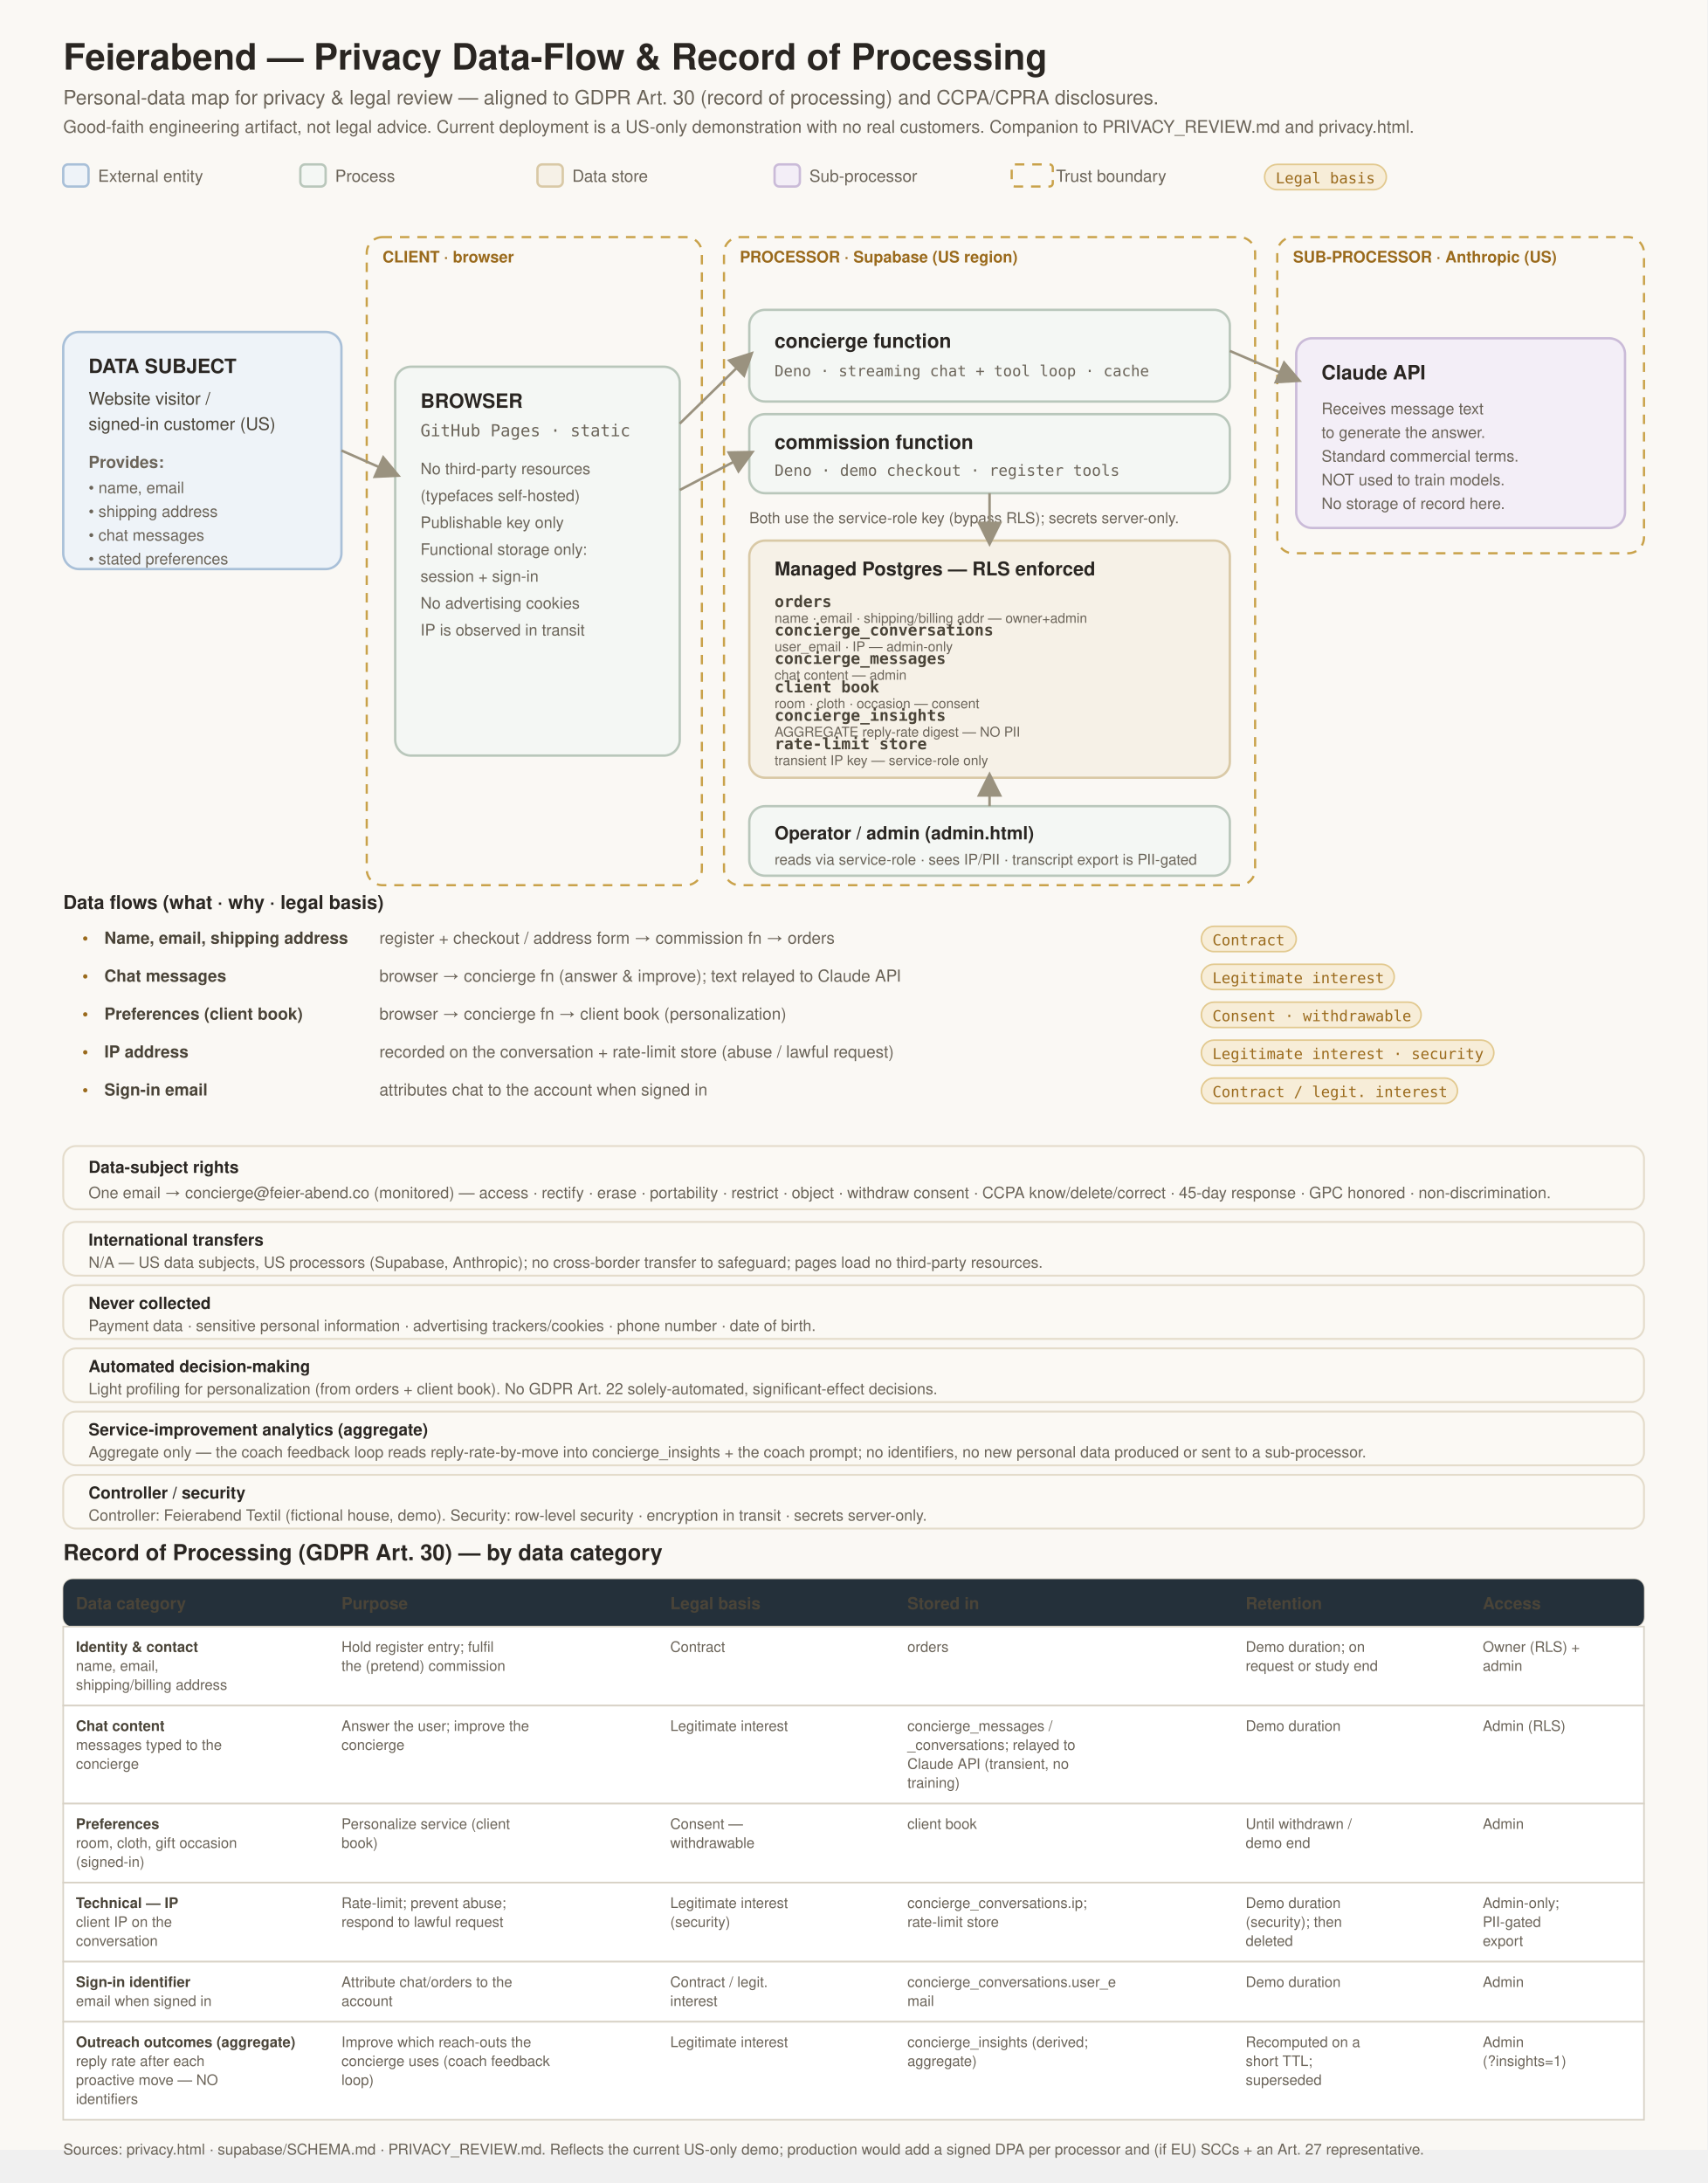
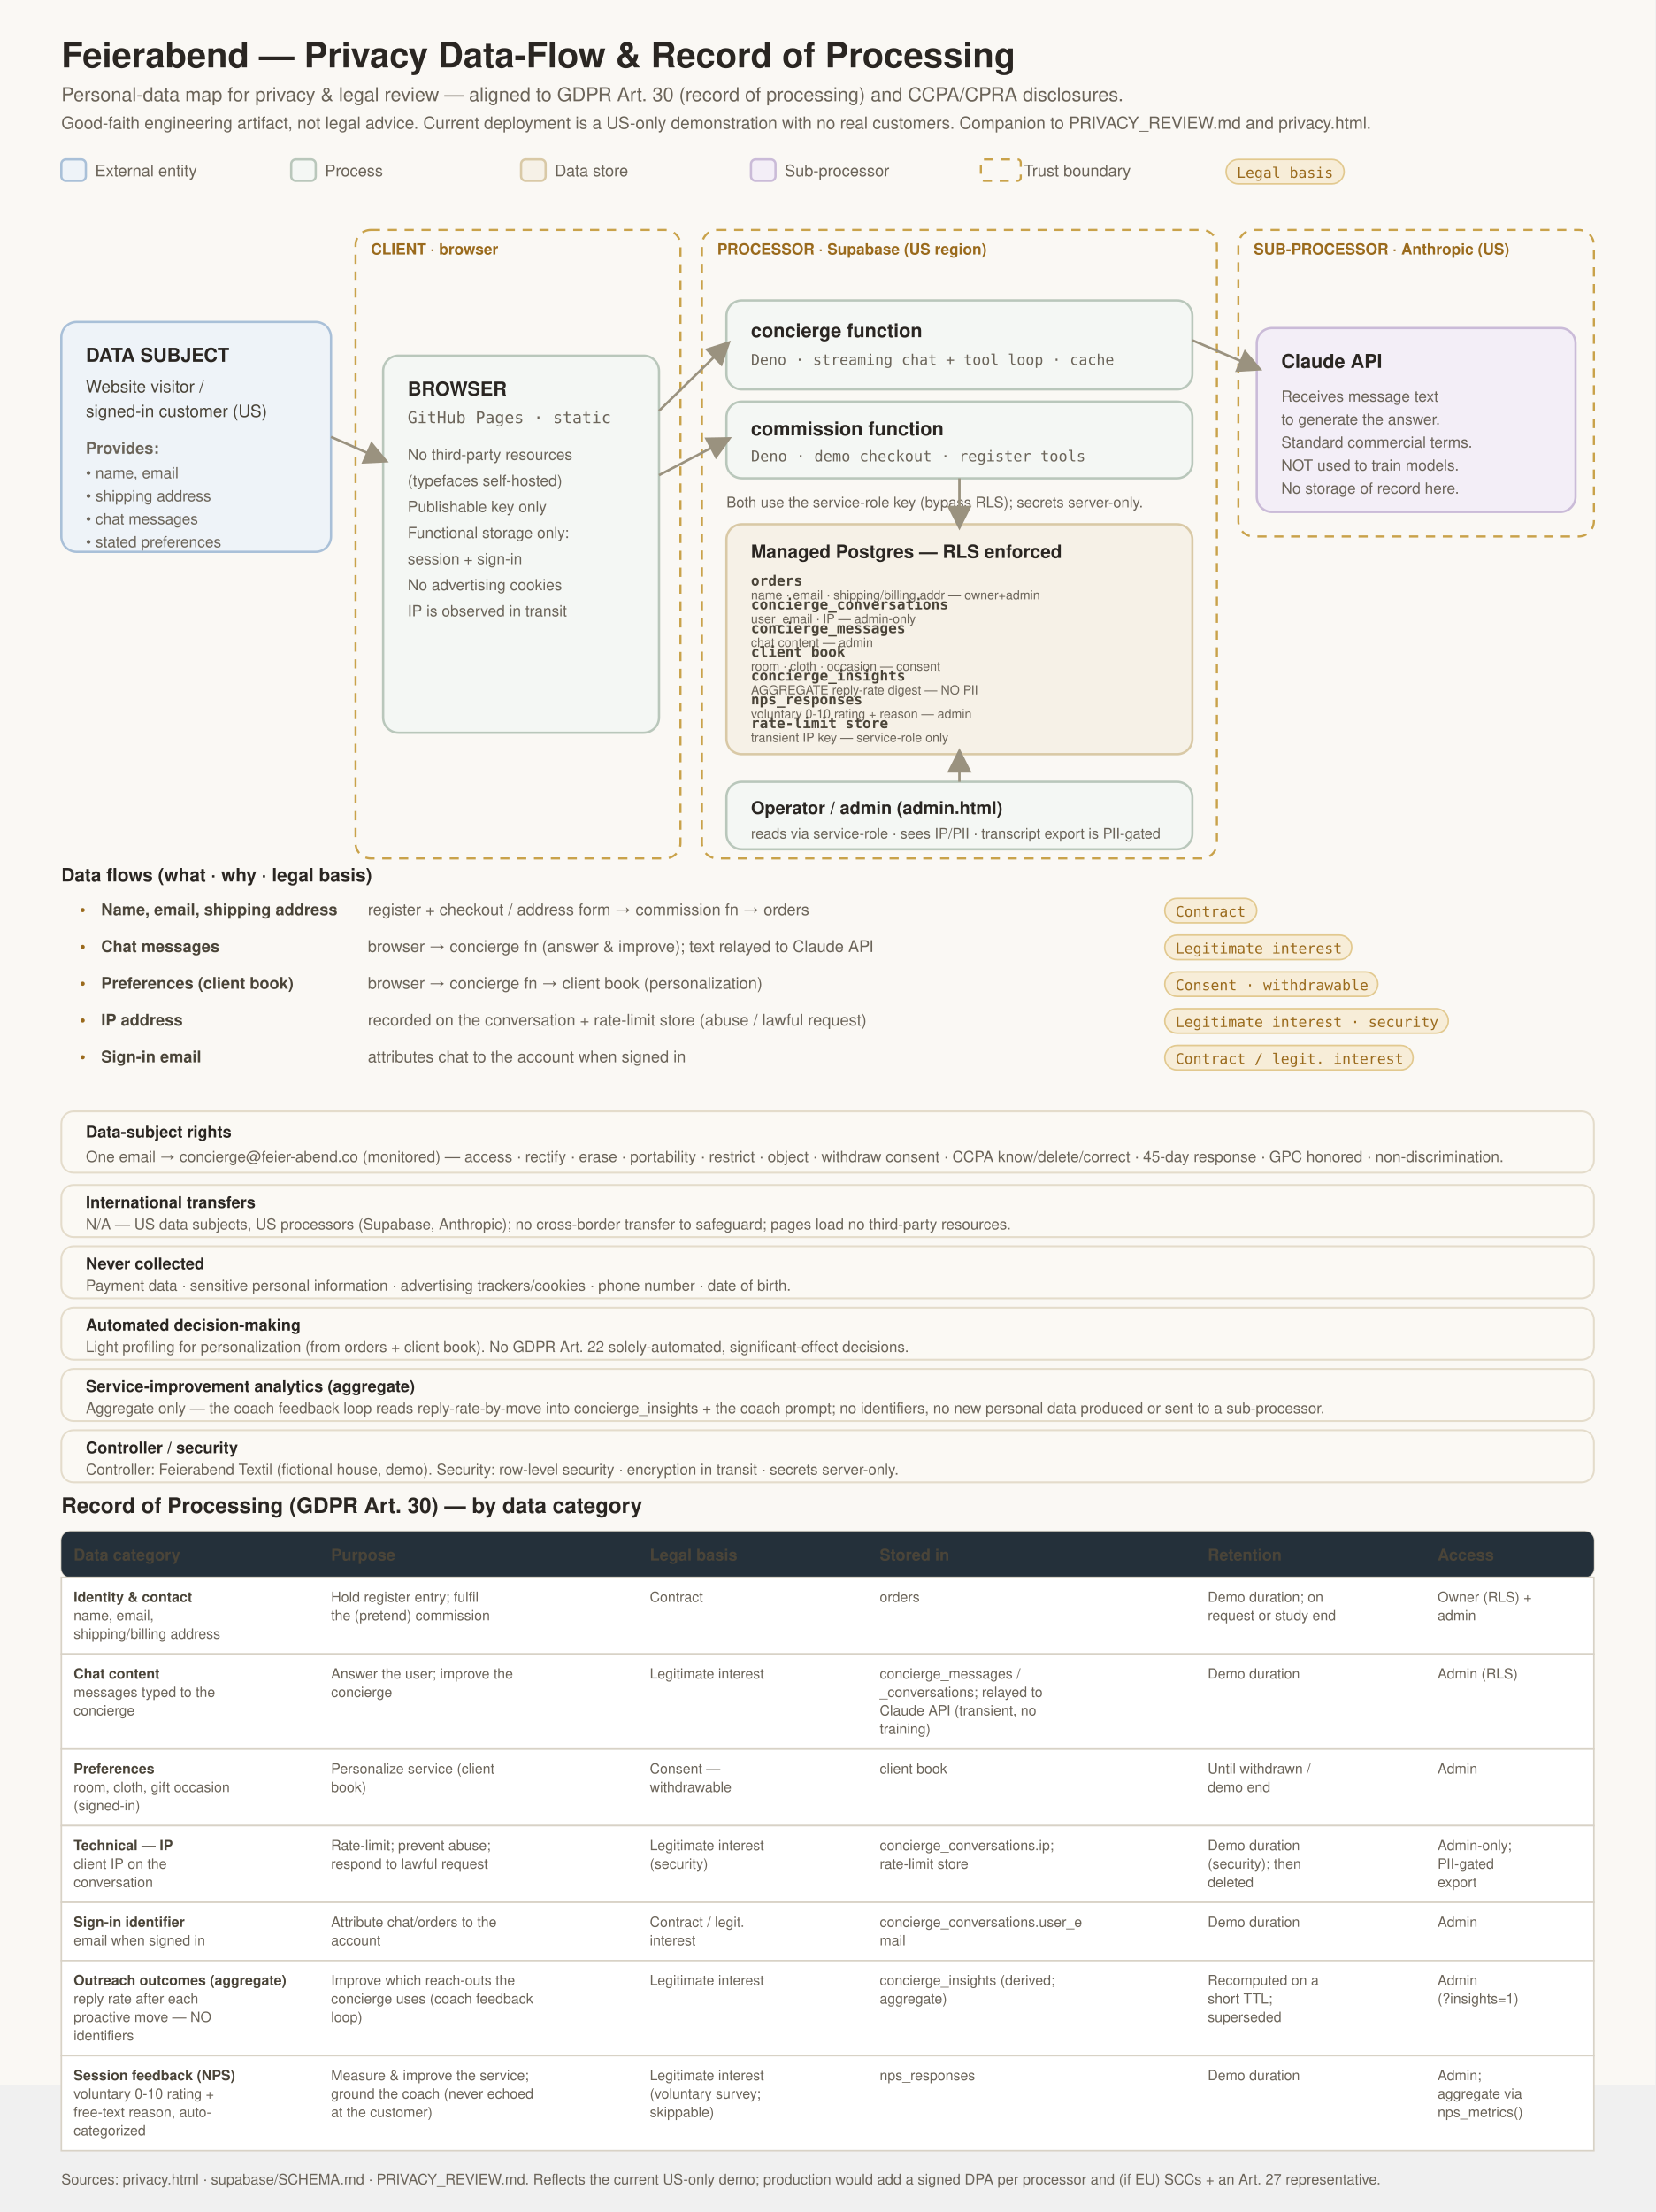
- <svg xmlns="http://www.w3.org/2000/svg" viewBox="0 0 1080 1381" font-family="'Helvetica Neue',Helvetica,Arial,sans-serif">
+ <svg xmlns="http://www.w3.org/2000/svg" viewBox="0 0 1080 1443" font-family="'Helvetica Neue',Helvetica,Arial,sans-serif">
  <defs>
    <marker id="arw" markerWidth="10" markerHeight="10" refX="7.5" refY="5" orient="auto">
      <path d="M0,0 L10,5 L0,10 z" fill="#9a927f" />
    </marker>
    <style>
    .h{fill:#2a2622;font-weight:700}.t{fill:#4a4438}.m{fill:#6b6459}.br{fill:#9a6a1c}
    .mono{font-family:'IBM Plex Mono','SFMono-Regular',Menlo,Consolas,monospace}
    .subj{fill:#eef3f8;stroke:#a9c0d8;stroke-width:1.5}
    .proc{fill:#f4f7f4;stroke:#b9c7bb;stroke-width:1.5}
    .db{fill:#f6f1e7;stroke:#d9c9a6;stroke-width:1.5}
    .ext{fill:#f3eef7;stroke:#cabbd8;stroke-width:1.5}
    .note{fill:#fbf9f4;stroke:#e4dccb;stroke-width:1.2}
    .flow{stroke:#9a927f;stroke-width:1.6;fill:none}
    .tb{fill:none;stroke:#c9a24a;stroke-width:1.4;stroke-dasharray:6 5}
    .tbl{fill:#ffffff;stroke:#d8d2c6;stroke-width:1}
    .rowline{stroke:#e8e2d5;stroke-width:1}
  </style>
  </defs>
  <rect width="1080" height="1360" fill="#faf8f4" />
  <text x="40" y="44" font-size="23" class="h" text-anchor="start">Feierabend — Privacy Data-Flow &amp; Record of Processing</text>
  <text x="40" y="66" font-size="12.5" class="m" text-anchor="start">Personal-data map for privacy &amp; legal review — aligned to GDPR Art. 30 (record of processing) and CCPA/CPRA disclosures.</text>
  <text x="40" y="84" font-size="11" class="m" text-anchor="start">Good-faith engineering artifact, not legal advice. Current deployment is a US-only demonstration with no real customers. Companion to PRIVACY_REVIEW.md and privacy.html.</text>
  <rect x="40" y="104" width="16" height="14" rx="3" class="subj" />
  <text x="62" y="115" font-size="10.5" class="m" text-anchor="start">External entity</text>
  <rect x="190" y="104" width="16" height="14" rx="3" class="proc" />
  <text x="212" y="115" font-size="10.5" class="m" text-anchor="start">Process</text>
  <rect x="340" y="104" width="16" height="14" rx="3" class="db" />
  <text x="362" y="115" font-size="10.5" class="m" text-anchor="start">Data store</text>
  <rect x="490" y="104" width="16" height="14" rx="3" class="ext" />
  <text x="512" y="115" font-size="10.5" class="m" text-anchor="start">Sub-processor</text>
  <rect x="640" y="104" width="26" height="14" class="tb" rx="2" />
  <text x="668" y="115" font-size="10.5" class="m" text-anchor="start">Trust boundary</text>
  <rect x="800" y="104" width="77" height="16" rx="8" fill="#f7edd8" stroke="#e2c98f" />
  <text x="807" y="116" font-size="9.5" class="br mono" text-anchor="start">Legal basis</text>
  <rect x="232" y="150" width="212" height="410" class="tb" rx="10" />
  <text x="242" y="166" font-size="10" class="br" text-anchor="start" font-weight="700">CLIENT · browser</text>
  <rect x="458" y="150" width="336" height="410" class="tb" rx="10" />
  <text x="468" y="166" font-size="10" class="br" text-anchor="start" font-weight="700">PROCESSOR · Supabase (US region)</text>
  <rect x="808" y="150" width="232" height="200" class="tb" rx="10" />
  <text x="818" y="166" font-size="10" class="br" text-anchor="start" font-weight="700">SUB-PROCESSOR · Anthropic (US)</text>
  <rect x="40" y="210" width="176" height="150" rx="10" class="subj" />
  <text x="56" y="236" font-size="12.5" class="h" text-anchor="start">DATA SUBJECT</text>
  <text x="56" y="256" font-size="11" class="t" text-anchor="start">Website visitor /</text>
  <text x="56" y="272" font-size="11" class="t" text-anchor="start">signed-in customer (US)</text>
  <text x="56" y="296" font-size="10.5" class="m" text-anchor="start" font-weight="700">Provides:</text>
  <text x="56" y="312" font-size="10" class="m" text-anchor="start">• name, email</text>
  <text x="56" y="327" font-size="10" class="m" text-anchor="start">• shipping address</text>
  <text x="56" y="342" font-size="10" class="m" text-anchor="start">• chat messages</text>
  <text x="56" y="357" font-size="10" class="m" text-anchor="start">• stated preferences</text>
  <rect x="250" y="232" width="180" height="246" rx="10" class="proc" />
  <text x="266" y="258" font-size="12.5" class="h" text-anchor="start">BROWSER</text>
  <text x="266" y="276" font-size="10.5" class="m mono" text-anchor="start">GitHub Pages · static</text>
  <text x="266" y="300" font-size="10" class="m" text-anchor="start">No third-party resources</text>
  <text x="266" y="317" font-size="10" class="m" text-anchor="start">(typefaces self-hosted)</text>
  <text x="266" y="334" font-size="10" class="m" text-anchor="start">Publishable key only</text>
  <text x="266" y="351" font-size="10" class="m" text-anchor="start">Functional storage only:</text>
  <text x="266" y="368" font-size="10" class="m" text-anchor="start">session + sign-in</text>
  <text x="266" y="385" font-size="10" class="m" text-anchor="start">No advertising cookies</text>
  <text x="266" y="402" font-size="10" class="m" text-anchor="start">IP is observed in transit</text>
  <rect x="474" y="196" width="304" height="58" rx="10" class="proc" />
  <text x="490" y="220" font-size="12.5" class="h" text-anchor="start">concierge function</text>
  <text x="490" y="238" font-size="9.6" class="m mono" text-anchor="start">Deno · streaming chat + tool loop · cache</text>
  <rect x="474" y="262" width="304" height="50" rx="10" class="proc" />
  <text x="490" y="284" font-size="12.5" class="h" text-anchor="start">commission function</text>
  <text x="490" y="301" font-size="9.8" class="m mono" text-anchor="start">Deno · demo checkout · register tools</text>
  <text x="474" y="331" font-size="9.6" class="m" text-anchor="start">Both use the service-role key (bypass RLS); secrets server-only.</text>
  <rect x="474" y="342" width="304" height="150" rx="10" class="db" />
  <text x="490" y="364" font-size="12" class="h" text-anchor="start">Managed Postgres — RLS enforced</text>
-   <text x="490" y="384" font-size="10" class="t mono" text-anchor="start" font-weight="700">orders</text>
-   <text x="490" y="394" font-size="8.6" class="m" text-anchor="start">name · email · shipping/billing addr — owner+admin</text>
-   <text x="490" y="402" font-size="10" class="t mono" text-anchor="start" font-weight="700">concierge_conversations</text>
-   <text x="490" y="412" font-size="8.6" class="m" text-anchor="start">user_email · IP — admin-only</text>
-   <text x="490" y="420" font-size="10" class="t mono" text-anchor="start" font-weight="700">concierge_messages</text>
-   <text x="490" y="430" font-size="8.6" class="m" text-anchor="start">chat content — admin</text>
-   <text x="490" y="438" font-size="10" class="t mono" text-anchor="start" font-weight="700">client book</text>
-   <text x="490" y="448" font-size="8.6" class="m" text-anchor="start">room · cloth · occasion — consent</text>
-   <text x="490" y="456" font-size="10" class="t mono" text-anchor="start" font-weight="700">concierge_insights</text>
-   <text x="490" y="466" font-size="8.6" class="m" text-anchor="start">AGGREGATE reply-rate digest — NO PII</text>
-   <text x="490" y="474" font-size="10" class="t mono" text-anchor="start" font-weight="700">rate-limit store</text>
-   <text x="490" y="484" font-size="8.6" class="m" text-anchor="start">transient IP key — service-role only</text>
+   <text x="490" y="382.0" font-size="9.3" class="t mono" text-anchor="start" font-weight="700">orders</text>
+   <text x="490" y="391.0" font-size="8.2" class="m" text-anchor="start">name · email · shipping/billing addr — owner+admin</text>
+   <text x="490" y="397.5" font-size="9.3" class="t mono" text-anchor="start" font-weight="700">concierge_conversations</text>
+   <text x="490" y="406.5" font-size="8.2" class="m" text-anchor="start">user_email · IP — admin-only</text>
+   <text x="490" y="413.0" font-size="9.3" class="t mono" text-anchor="start" font-weight="700">concierge_messages</text>
+   <text x="490" y="422.0" font-size="8.2" class="m" text-anchor="start">chat content — admin</text>
+   <text x="490" y="428.5" font-size="9.3" class="t mono" text-anchor="start" font-weight="700">client book</text>
+   <text x="490" y="437.5" font-size="8.2" class="m" text-anchor="start">room · cloth · occasion — consent</text>
+   <text x="490" y="444.0" font-size="9.3" class="t mono" text-anchor="start" font-weight="700">concierge_insights</text>
+   <text x="490" y="453.0" font-size="8.2" class="m" text-anchor="start">AGGREGATE reply-rate digest — NO PII</text>
+   <text x="490" y="459.5" font-size="9.3" class="t mono" text-anchor="start" font-weight="700">nps_responses</text>
+   <text x="490" y="468.5" font-size="8.2" class="m" text-anchor="start">voluntary 0-10 rating + reason — admin</text>
+   <text x="490" y="475.0" font-size="9.3" class="t mono" text-anchor="start" font-weight="700">rate-limit store</text>
+   <text x="490" y="484.0" font-size="8.2" class="m" text-anchor="start">transient IP key — service-role only</text>
  <rect x="474" y="510" width="304" height="44" rx="10" class="proc" />
  <text x="490" y="531" font-size="11.5" class="h" text-anchor="start">Operator / admin (admin.html)</text>
  <text x="490" y="547" font-size="9.4" class="m" text-anchor="start">reads via service-role · sees IP/PII · transcript export is PII-gated</text>
  <rect x="820" y="214" width="208" height="120" rx="10" class="ext" />
  <text x="836" y="240" font-size="12.5" class="h" text-anchor="start">Claude API</text>
  <text x="836" y="262" font-size="10" class="m" text-anchor="start">Receives message text</text>
  <text x="836" y="277" font-size="10" class="m" text-anchor="start">to generate the answer.</text>
  <text x="836" y="292" font-size="10" class="m" text-anchor="start">Standard commercial terms.</text>
  <text x="836" y="307" font-size="10" class="m" text-anchor="start">NOT used to train models.</text>
  <text x="836" y="322" font-size="10" class="m" text-anchor="start">No storage of record here.</text>
  <path d="M216,285 L250,300" class="flow" marker-end="url(#arw)" />
  <path d="M430,310 L474,287" class="flow" marker-end="url(#arw)" />
  <path d="M430,268 L474,225" class="flow" marker-end="url(#arw)" />
  <path d="M778,222 L820,240" class="flow" marker-end="url(#arw)" />
  <path d="M626,312 L626,342" class="flow" marker-end="url(#arw)" />
  <path d="M626,510 L626,492" class="flow" marker-end="url(#arw)" />
  <text x="40" y="575" font-size="12" class="h" text-anchor="start">Data flows (what · why · legal basis)</text>
  <text x="52" y="597" font-size="11" class="br" text-anchor="start" font-weight="700">•</text>
  <text x="66" y="597" font-size="10.5" class="t" text-anchor="start" font-weight="700">Name, email, shipping address</text>
  <text x="240" y="597" font-size="10.5" class="m" text-anchor="start">register + checkout / address form → commission fn → orders</text>
  <rect x="760" y="586" width="60" height="16" rx="8" fill="#f7edd8" stroke="#e2c98f" />
  <text x="767" y="598" font-size="9.5" class="br mono" text-anchor="start">Contract</text>
  <text x="52" y="621" font-size="11" class="br" text-anchor="start" font-weight="700">•</text>
  <text x="66" y="621" font-size="10.5" class="t" text-anchor="start" font-weight="700">Chat messages</text>
  <text x="240" y="621" font-size="10.5" class="m" text-anchor="start">browser → concierge fn (answer &amp; improve); text relayed to Claude API</text>
  <rect x="760" y="610" width="122" height="16" rx="8" fill="#f7edd8" stroke="#e2c98f" />
  <text x="767" y="622" font-size="9.5" class="br mono" text-anchor="start">Legitimate interest</text>
  <text x="52" y="645" font-size="11" class="br" text-anchor="start" font-weight="700">•</text>
  <text x="66" y="645" font-size="10.5" class="t" text-anchor="start" font-weight="700">Preferences (client book)</text>
  <text x="240" y="645" font-size="10.5" class="m" text-anchor="start">browser → concierge fn → client book (personalization)</text>
  <rect x="760" y="634" width="139" height="16" rx="8" fill="#f7edd8" stroke="#e2c98f" />
  <text x="767" y="646" font-size="9.5" class="br mono" text-anchor="start">Consent · withdrawable</text>
  <text x="52" y="669" font-size="11" class="br" text-anchor="start" font-weight="700">•</text>
  <text x="66" y="669" font-size="10.5" class="t" text-anchor="start" font-weight="700">IP address</text>
  <text x="240" y="669" font-size="10.5" class="m" text-anchor="start">recorded on the conversation + rate-limit store (abuse / lawful request)</text>
  <rect x="760" y="658" width="185" height="16" rx="8" fill="#f7edd8" stroke="#e2c98f" />
  <text x="767" y="670" font-size="9.5" class="br mono" text-anchor="start">Legitimate interest · security</text>
  <text x="52" y="693" font-size="11" class="br" text-anchor="start" font-weight="700">•</text>
  <text x="66" y="693" font-size="10.5" class="t" text-anchor="start" font-weight="700">Sign-in email</text>
  <text x="240" y="693" font-size="10.5" class="m" text-anchor="start">attributes chat to the account when signed in</text>
  <rect x="760" y="682" width="162" height="16" rx="8" fill="#f7edd8" stroke="#e2c98f" />
  <text x="767" y="694" font-size="9.5" class="br mono" text-anchor="start">Contract / legit. interest</text>
  <rect x="40" y="725" width="1000" height="40" rx="8" class="note" />
  <text x="56" y="742" font-size="10.5" class="h" text-anchor="start">Data-subject rights</text>
  <text x="56" y="758" font-size="10" class="m" text-anchor="start">One email → concierge@feier-abend.co (monitored) — access · rectify · erase · portability · restrict · object · withdraw consent · CCPA know/delete/correct · 45-day response · GPC honored · non-discrimination.</text>
  <rect x="40" y="773" width="1000" height="34" rx="8" class="note" />
  <text x="56" y="788" font-size="10.5" class="h" text-anchor="start">International transfers</text>
  <text x="56" y="802" font-size="9.8" class="m" text-anchor="start">N/A — US data subjects, US processors (Supabase, Anthropic); no cross-border transfer to safeguard; pages load no third-party resources.</text>
  <rect x="40" y="813" width="1000" height="34" rx="8" class="note" />
  <text x="56" y="828" font-size="10.5" class="h" text-anchor="start">Never collected</text>
  <text x="56" y="842" font-size="9.8" class="m" text-anchor="start">Payment data · sensitive personal information · advertising trackers/cookies · phone number · date of birth.</text>
  <rect x="40" y="853" width="1000" height="34" rx="8" class="note" />
  <text x="56" y="868" font-size="10.5" class="h" text-anchor="start">Automated decision-making</text>
  <text x="56" y="882" font-size="9.8" class="m" text-anchor="start">Light profiling for personalization (from orders + client book). No GDPR Art. 22 solely-automated, significant-effect decisions.</text>
  <rect x="40" y="893" width="1000" height="34" rx="8" class="note" />
  <text x="56" y="908" font-size="10.5" class="h" text-anchor="start">Service-improvement analytics (aggregate)</text>
  <text x="56" y="922" font-size="9.8" class="m" text-anchor="start">Aggregate only — the coach feedback loop reads reply-rate-by-move into concierge_insights + the coach prompt; no identifiers, no new personal data produced or sent to a sub-processor.</text>
  <rect x="40" y="933" width="1000" height="34" rx="8" class="note" />
  <text x="56" y="948" font-size="10.5" class="h" text-anchor="start">Controller / security</text>
  <text x="56" y="962" font-size="9.8" class="m" text-anchor="start">Controller: Feierabend Textil (fictional house, demo). Security: row-level security · encryption in transit · secrets server-only.</text>
  <text x="40" y="987" font-size="14" class="h" text-anchor="start">Record of Processing (GDPR Art. 30) — by data category</text>
  <rect x="40" y="999" width="1000" height="30" rx="6" class="tbl" />
  <rect x="40" y="999" width="1000" height="30" rx="6" fill="#24303a" />
  <text x="48" y="1018" font-size="10.5" class="t" text-anchor="start" font-weight="700" fill="#ffffff">Data category</text>
  <text x="216" y="1018" font-size="10.5" class="t" text-anchor="start" font-weight="700" fill="#ffffff">Purpose</text>
  <text x="424" y="1018" font-size="10.5" class="t" text-anchor="start" font-weight="700" fill="#ffffff">Legal basis</text>
  <text x="574" y="1018" font-size="10.5" class="t" text-anchor="start" font-weight="700" fill="#ffffff">Stored in</text>
  <text x="788" y="1018" font-size="10.5" class="t" text-anchor="start" font-weight="700" fill="#ffffff">Retention</text>
  <text x="938" y="1018" font-size="10.5" class="t" text-anchor="start" font-weight="700" fill="#ffffff">Access</text>
  <rect x="40" y="1029" width="1000" height="50" rx="0" class="tbl" />
  <text x="48" y="1045" font-size="9.2" class="t" text-anchor="start" font-weight="700">Identity &amp; contact</text>
  <text x="48" y="1057" font-size="9.2" class="m" text-anchor="start">name, email,</text>
  <text x="48" y="1069" font-size="9.2" class="m" text-anchor="start">shipping/billing address</text>
  <text x="216" y="1045" font-size="9.2" class="m" text-anchor="start">Hold register entry; fulfil</text>
  <text x="216" y="1057" font-size="9.2" class="m" text-anchor="start">the (pretend) commission</text>
  <text x="424" y="1045" font-size="9.2" class="m" text-anchor="start">Contract</text>
  <text x="574" y="1045" font-size="9.2" class="m" text-anchor="start">orders</text>
  <text x="788" y="1045" font-size="9.2" class="m" text-anchor="start">Demo duration; on</text>
  <text x="788" y="1057" font-size="9.2" class="m" text-anchor="start">request or study end</text>
  <text x="938" y="1045" font-size="9.2" class="m" text-anchor="start">Owner (RLS) +</text>
  <text x="938" y="1057" font-size="9.2" class="m" text-anchor="start">admin</text>
  <rect x="40" y="1079" width="1000" height="62" rx="0" class="tbl" />
  <text x="48" y="1095" font-size="9.2" class="t" text-anchor="start" font-weight="700">Chat content</text>
  <text x="48" y="1107" font-size="9.2" class="m" text-anchor="start">messages typed to the</text>
  <text x="48" y="1119" font-size="9.2" class="m" text-anchor="start">concierge</text>
  <text x="216" y="1095" font-size="9.2" class="m" text-anchor="start">Answer the user; improve the</text>
  <text x="216" y="1107" font-size="9.2" class="m" text-anchor="start">concierge</text>
  <text x="424" y="1095" font-size="9.2" class="m" text-anchor="start">Legitimate interest</text>
  <text x="574" y="1095" font-size="9.2" class="m" text-anchor="start">concierge_messages /</text>
  <text x="574" y="1107" font-size="9.2" class="m" text-anchor="start">_conversations; relayed to</text>
  <text x="574" y="1119" font-size="9.2" class="m" text-anchor="start">Claude API (transient, no</text>
  <text x="574" y="1131" font-size="9.2" class="m" text-anchor="start">training)</text>
  <text x="788" y="1095" font-size="9.2" class="m" text-anchor="start">Demo duration</text>
  <text x="938" y="1095" font-size="9.2" class="m" text-anchor="start">Admin (RLS)</text>
  <rect x="40" y="1141" width="1000" height="50" rx="0" class="tbl" />
  <text x="48" y="1157" font-size="9.2" class="t" text-anchor="start" font-weight="700">Preferences</text>
  <text x="48" y="1169" font-size="9.2" class="m" text-anchor="start">room, cloth, gift occasion</text>
  <text x="48" y="1181" font-size="9.2" class="m" text-anchor="start">(signed-in)</text>
  <text x="216" y="1157" font-size="9.2" class="m" text-anchor="start">Personalize service (client</text>
  <text x="216" y="1169" font-size="9.2" class="m" text-anchor="start">book)</text>
  <text x="424" y="1157" font-size="9.2" class="m" text-anchor="start">Consent —</text>
  <text x="424" y="1169" font-size="9.2" class="m" text-anchor="start">withdrawable</text>
  <text x="574" y="1157" font-size="9.2" class="m" text-anchor="start">client book</text>
  <text x="788" y="1157" font-size="9.2" class="m" text-anchor="start">Until withdrawn /</text>
  <text x="788" y="1169" font-size="9.2" class="m" text-anchor="start">demo end</text>
  <text x="938" y="1157" font-size="9.2" class="m" text-anchor="start">Admin</text>
  <rect x="40" y="1191" width="1000" height="50" rx="0" class="tbl" />
  <text x="48" y="1207" font-size="9.2" class="t" text-anchor="start" font-weight="700">Technical — IP</text>
  <text x="48" y="1219" font-size="9.2" class="m" text-anchor="start">client IP on the</text>
  <text x="48" y="1231" font-size="9.2" class="m" text-anchor="start">conversation</text>
  <text x="216" y="1207" font-size="9.2" class="m" text-anchor="start">Rate-limit; prevent abuse;</text>
  <text x="216" y="1219" font-size="9.2" class="m" text-anchor="start">respond to lawful request</text>
  <text x="424" y="1207" font-size="9.2" class="m" text-anchor="start">Legitimate interest</text>
  <text x="424" y="1219" font-size="9.2" class="m" text-anchor="start">(security)</text>
  <text x="574" y="1207" font-size="9.2" class="m" text-anchor="start">concierge_conversations.ip;</text>
  <text x="574" y="1219" font-size="9.2" class="m" text-anchor="start">rate-limit store</text>
  <text x="788" y="1207" font-size="9.2" class="m" text-anchor="start">Demo duration</text>
  <text x="788" y="1219" font-size="9.2" class="m" text-anchor="start">(security); then</text>
  <text x="788" y="1231" font-size="9.2" class="m" text-anchor="start">deleted</text>
  <text x="938" y="1207" font-size="9.2" class="m" text-anchor="start">Admin-only;</text>
  <text x="938" y="1219" font-size="9.2" class="m" text-anchor="start">PII-gated</text>
  <text x="938" y="1231" font-size="9.2" class="m" text-anchor="start">export</text>
  <rect x="40" y="1241" width="1000" height="38" rx="0" class="tbl" />
  <text x="48" y="1257" font-size="9.2" class="t" text-anchor="start" font-weight="700">Sign-in identifier</text>
  <text x="48" y="1269" font-size="9.2" class="m" text-anchor="start">email when signed in</text>
  <text x="216" y="1257" font-size="9.2" class="m" text-anchor="start">Attribute chat/orders to the</text>
  <text x="216" y="1269" font-size="9.2" class="m" text-anchor="start">account</text>
  <text x="424" y="1257" font-size="9.2" class="m" text-anchor="start">Contract / legit.</text>
  <text x="424" y="1269" font-size="9.2" class="m" text-anchor="start">interest</text>
  <text x="574" y="1257" font-size="9.2" class="m" text-anchor="start">concierge_conversations.user_e</text>
  <text x="574" y="1269" font-size="9.2" class="m" text-anchor="start">mail</text>
  <text x="788" y="1257" font-size="9.2" class="m" text-anchor="start">Demo duration</text>
  <text x="938" y="1257" font-size="9.2" class="m" text-anchor="start">Admin</text>
  <rect x="40" y="1279" width="1000" height="62" rx="0" class="tbl" />
  <text x="48" y="1295" font-size="9.2" class="t" text-anchor="start" font-weight="700">Outreach outcomes (aggregate)</text>
  <text x="48" y="1307" font-size="9.2" class="m" text-anchor="start">reply rate after each</text>
  <text x="48" y="1319" font-size="9.2" class="m" text-anchor="start">proactive move — NO</text>
  <text x="48" y="1331" font-size="9.2" class="m" text-anchor="start">identifiers</text>
  <text x="216" y="1295" font-size="9.2" class="m" text-anchor="start">Improve which reach-outs the</text>
  <text x="216" y="1307" font-size="9.2" class="m" text-anchor="start">concierge uses (coach feedback</text>
  <text x="216" y="1319" font-size="9.2" class="m" text-anchor="start">loop)</text>
  <text x="424" y="1295" font-size="9.2" class="m" text-anchor="start">Legitimate interest</text>
  <text x="574" y="1295" font-size="9.2" class="m" text-anchor="start">concierge_insights (derived;</text>
  <text x="574" y="1307" font-size="9.2" class="m" text-anchor="start">aggregate)</text>
  <text x="788" y="1295" font-size="9.2" class="m" text-anchor="start">Recomputed on a</text>
  <text x="788" y="1307" font-size="9.2" class="m" text-anchor="start">short TTL;</text>
  <text x="788" y="1319" font-size="9.2" class="m" text-anchor="start">superseded</text>
  <text x="938" y="1295" font-size="9.2" class="m" text-anchor="start">Admin</text>
  <text x="938" y="1307" font-size="9.2" class="m" text-anchor="start">(?insights=1)</text>
-   <text x="40" y="1363" font-size="9.5" class="m">Sources: privacy.html · supabase/SCHEMA.md · PRIVACY_REVIEW.md. Reflects the current US-only demo; production would add a signed DPA per processor and (if EU) SCCs + an Art. 27 representative.</text>
+   <rect x="40" y="1341" width="1000" height="62" rx="0" class="tbl" />
+   <text x="48" y="1357" font-size="9.2" class="t" text-anchor="start" font-weight="700">Session feedback (NPS)</text>
+   <text x="48" y="1369" font-size="9.2" class="m" text-anchor="start">voluntary 0-10 rating +</text>
+   <text x="48" y="1381" font-size="9.2" class="m" text-anchor="start">free-text reason, auto-</text>
+   <text x="48" y="1393" font-size="9.2" class="m" text-anchor="start">categorized</text>
+   <text x="216" y="1357" font-size="9.2" class="m" text-anchor="start">Measure &amp; improve the service;</text>
+   <text x="216" y="1369" font-size="9.2" class="m" text-anchor="start">ground the coach (never echoed</text>
+   <text x="216" y="1381" font-size="9.2" class="m" text-anchor="start">at the customer)</text>
+   <text x="424" y="1357" font-size="9.2" class="m" text-anchor="start">Legitimate interest</text>
+   <text x="424" y="1369" font-size="9.2" class="m" text-anchor="start">(voluntary survey;</text>
+   <text x="424" y="1381" font-size="9.2" class="m" text-anchor="start">skippable)</text>
+   <text x="574" y="1357" font-size="9.2" class="m" text-anchor="start">nps_responses</text>
+   <text x="788" y="1357" font-size="9.2" class="m" text-anchor="start">Demo duration</text>
+   <text x="938" y="1357" font-size="9.2" class="m" text-anchor="start">Admin;</text>
+   <text x="938" y="1369" font-size="9.2" class="m" text-anchor="start">aggregate via</text>
+   <text x="938" y="1381" font-size="9.2" class="m" text-anchor="start">nps_metrics()</text>
+   <text x="40" y="1425" font-size="9.5" class="m">Sources: privacy.html · supabase/SCHEMA.md · PRIVACY_REVIEW.md. Reflects the current US-only demo; production would add a signed DPA per processor and (if EU) SCCs + an Art. 27 representative.</text>
</svg>
